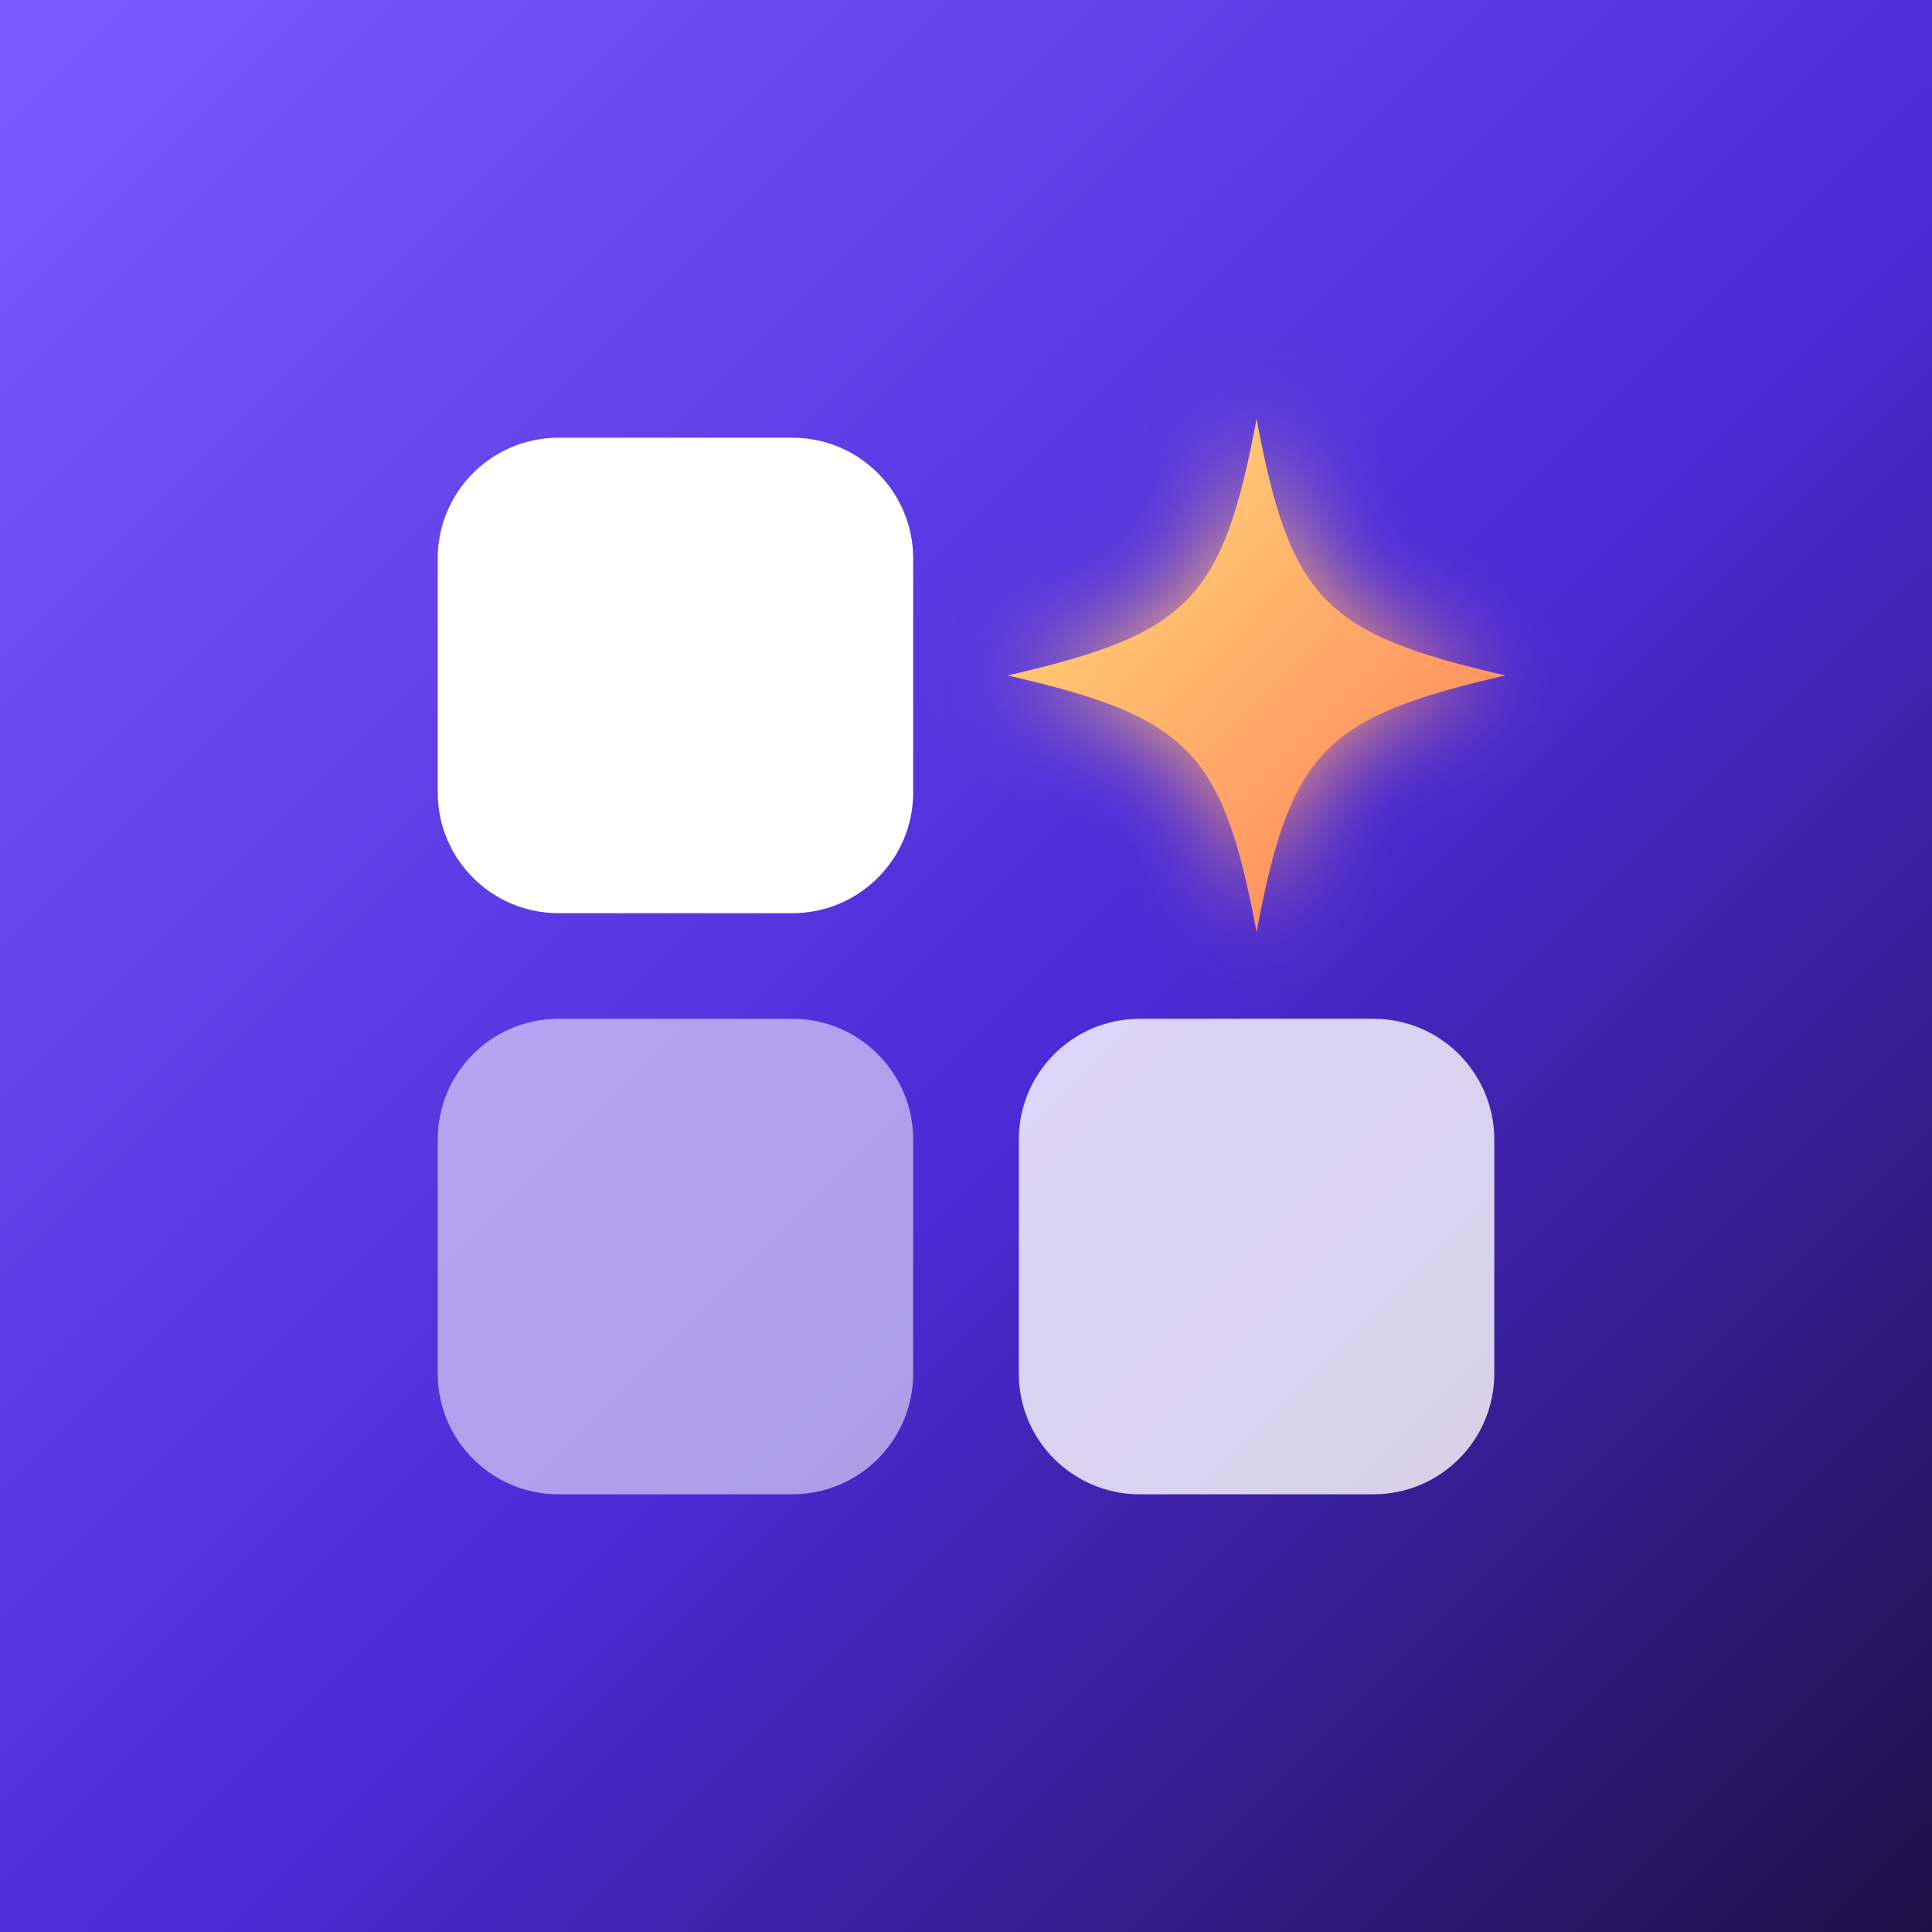
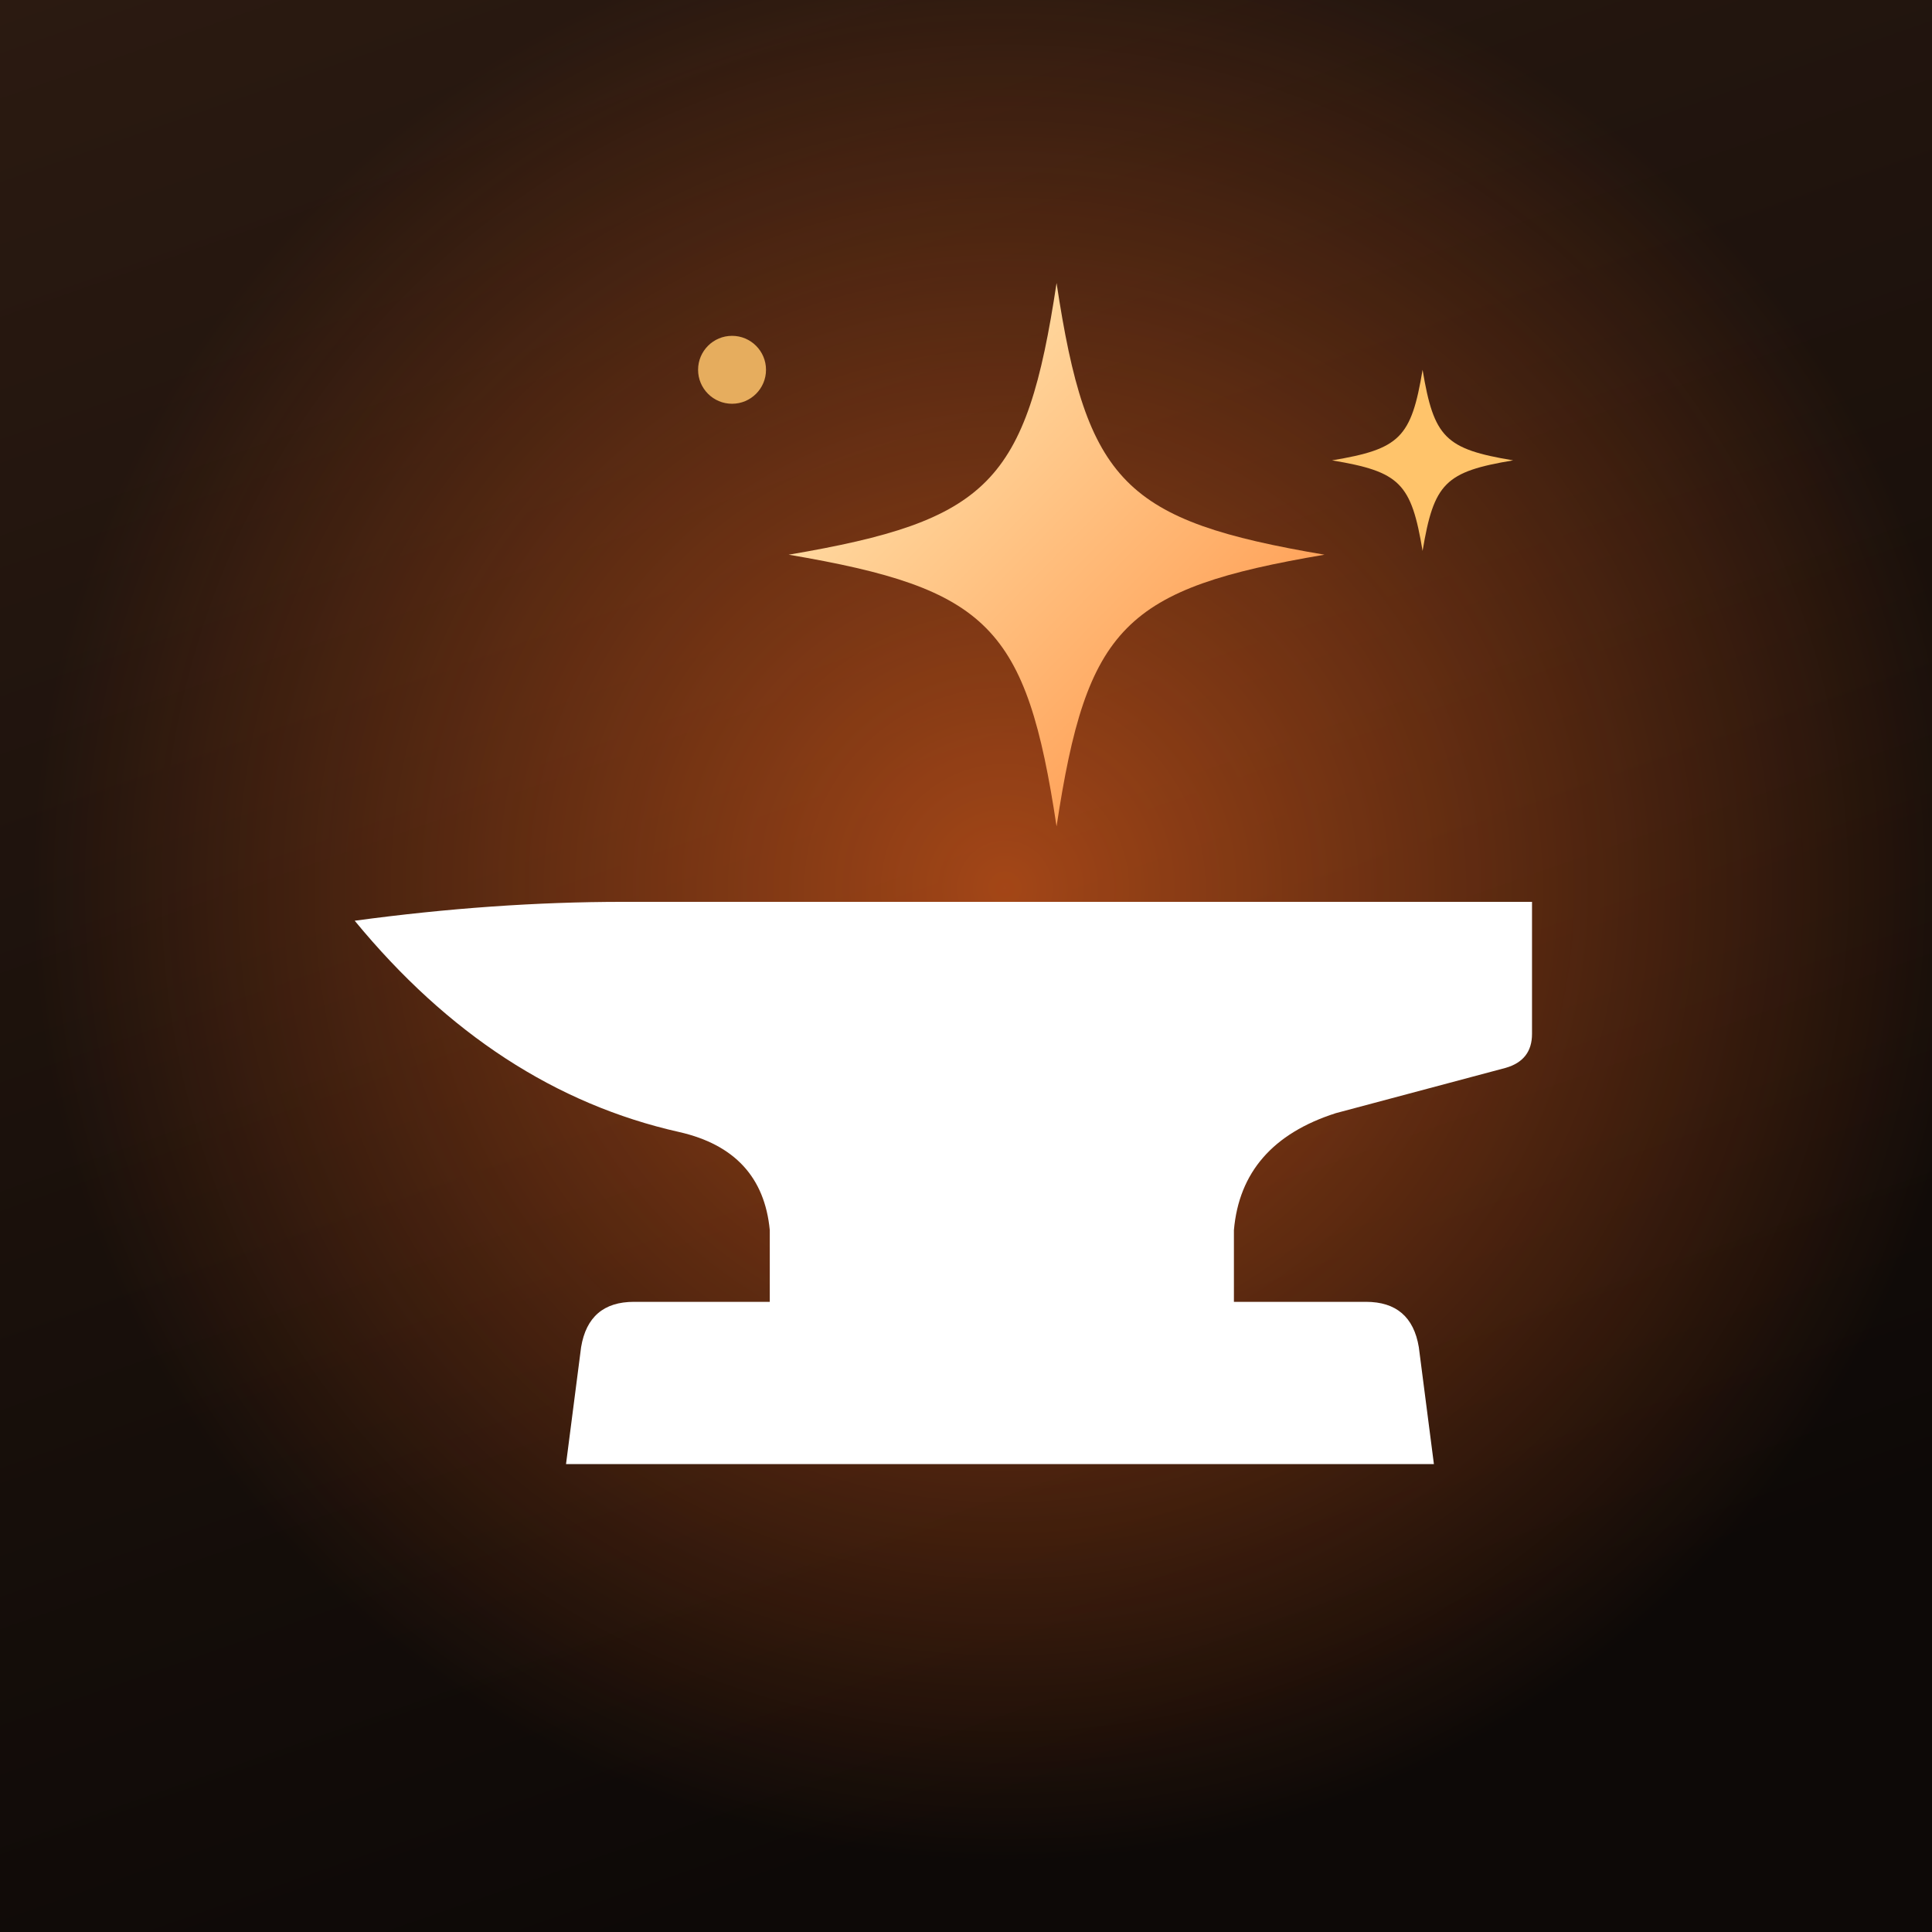
<svg xmlns="http://www.w3.org/2000/svg" viewBox="0 0 1024 1024">
  <defs>
-     <linearGradient id="bg" x1="0" y1="0" x2="1" y2="1">
-       <stop offset="0" stop-color="#7c5cff" />
-       <stop offset="0.55" stop-color="#4b2bd6" />
-       <stop offset="1" stop-color="#1b1145" />
+     <linearGradient id="bg" x1="0" y1="0" x2="0.35" y2="1">
+       <stop offset="0" stop-color="#2b1a11" />
+       <stop offset="1" stop-color="#0d0907" />
    </linearGradient>
+     <radialGradient id="heat" cx="0.52" cy="0.46" r="0.5">
+       <stop offset="0" stop-color="#ff6a1f" stop-opacity="0.6" />
+       <stop offset="1" stop-color="#ff6a1f" stop-opacity="0" />
+     </radialGradient>
    <linearGradient id="spark" x1="0" y1="0" x2="1" y2="1">
-       <stop offset="0" stop-color="#ffe07a" />
-       <stop offset="1" stop-color="#ff7a59" />
+       <stop offset="0" stop-color="#fff1bf" />
+       <stop offset="1" stop-color="#ff8a3a" />
    </linearGradient>
-     <filter id="glow" x="-50%" y="-50%" width="200%" height="200%">
-       <feGaussianBlur stdDeviation="26" result="b" />
-       <feMerge>
-         <feMergeNode in="b" />
-         <feMergeNode in="SourceGraphic" />
-       </feMerge>
-     </filter>
  </defs>
  <rect width="1024" height="1024" fill="url(#bg)" />
-   <rect x="232" y="232" width="252" height="252" rx="64" fill="#ffffff" />
-   <rect x="232" y="540" width="252" height="252" rx="64" fill="#ffffff" opacity="0.55" />
-   <rect x="540" y="540" width="252" height="252" rx="64" fill="#ffffff" opacity="0.8" />
-   <path filter="url(#glow)" fill="url(#spark)" d="M666 222 C684 318 702 336 798 358 C702 380 684 398 666 494 C648 398 630 380 534 358 C630 336 648 318 666 222 Z" />
+   <rect width="1024" height="1024" fill="url(#heat)" />
+   <path fill="#fff" d="M812 478 V548 Q812 562 798 566 L708 590 Q658 606 654 652 V690 H724 Q748 690 752 714 L760 776 H300 L308 714 Q312 690 336 690 H408 V652 Q404 610 360 600 Q262 578 188 488 Q262 478 330 478 Z" />
+   <path fill="url(#spark)" d="M560 150 C576 256 596 276 702 294 C596 312 576 332 560 438 C544 332 524 312 418 294 C524 276 544 256 560 150 Z" />
+   <path fill="#ffc46b" d="M754 196 C760 232 766 238 802 244 C766 250 760 256 754 292 C748 256 742 250 706 244 C742 238 748 232 754 196 Z" />
+   <circle cx="388" cy="196" r="18" fill="#ffc46b" opacity="0.85" />
</svg>
